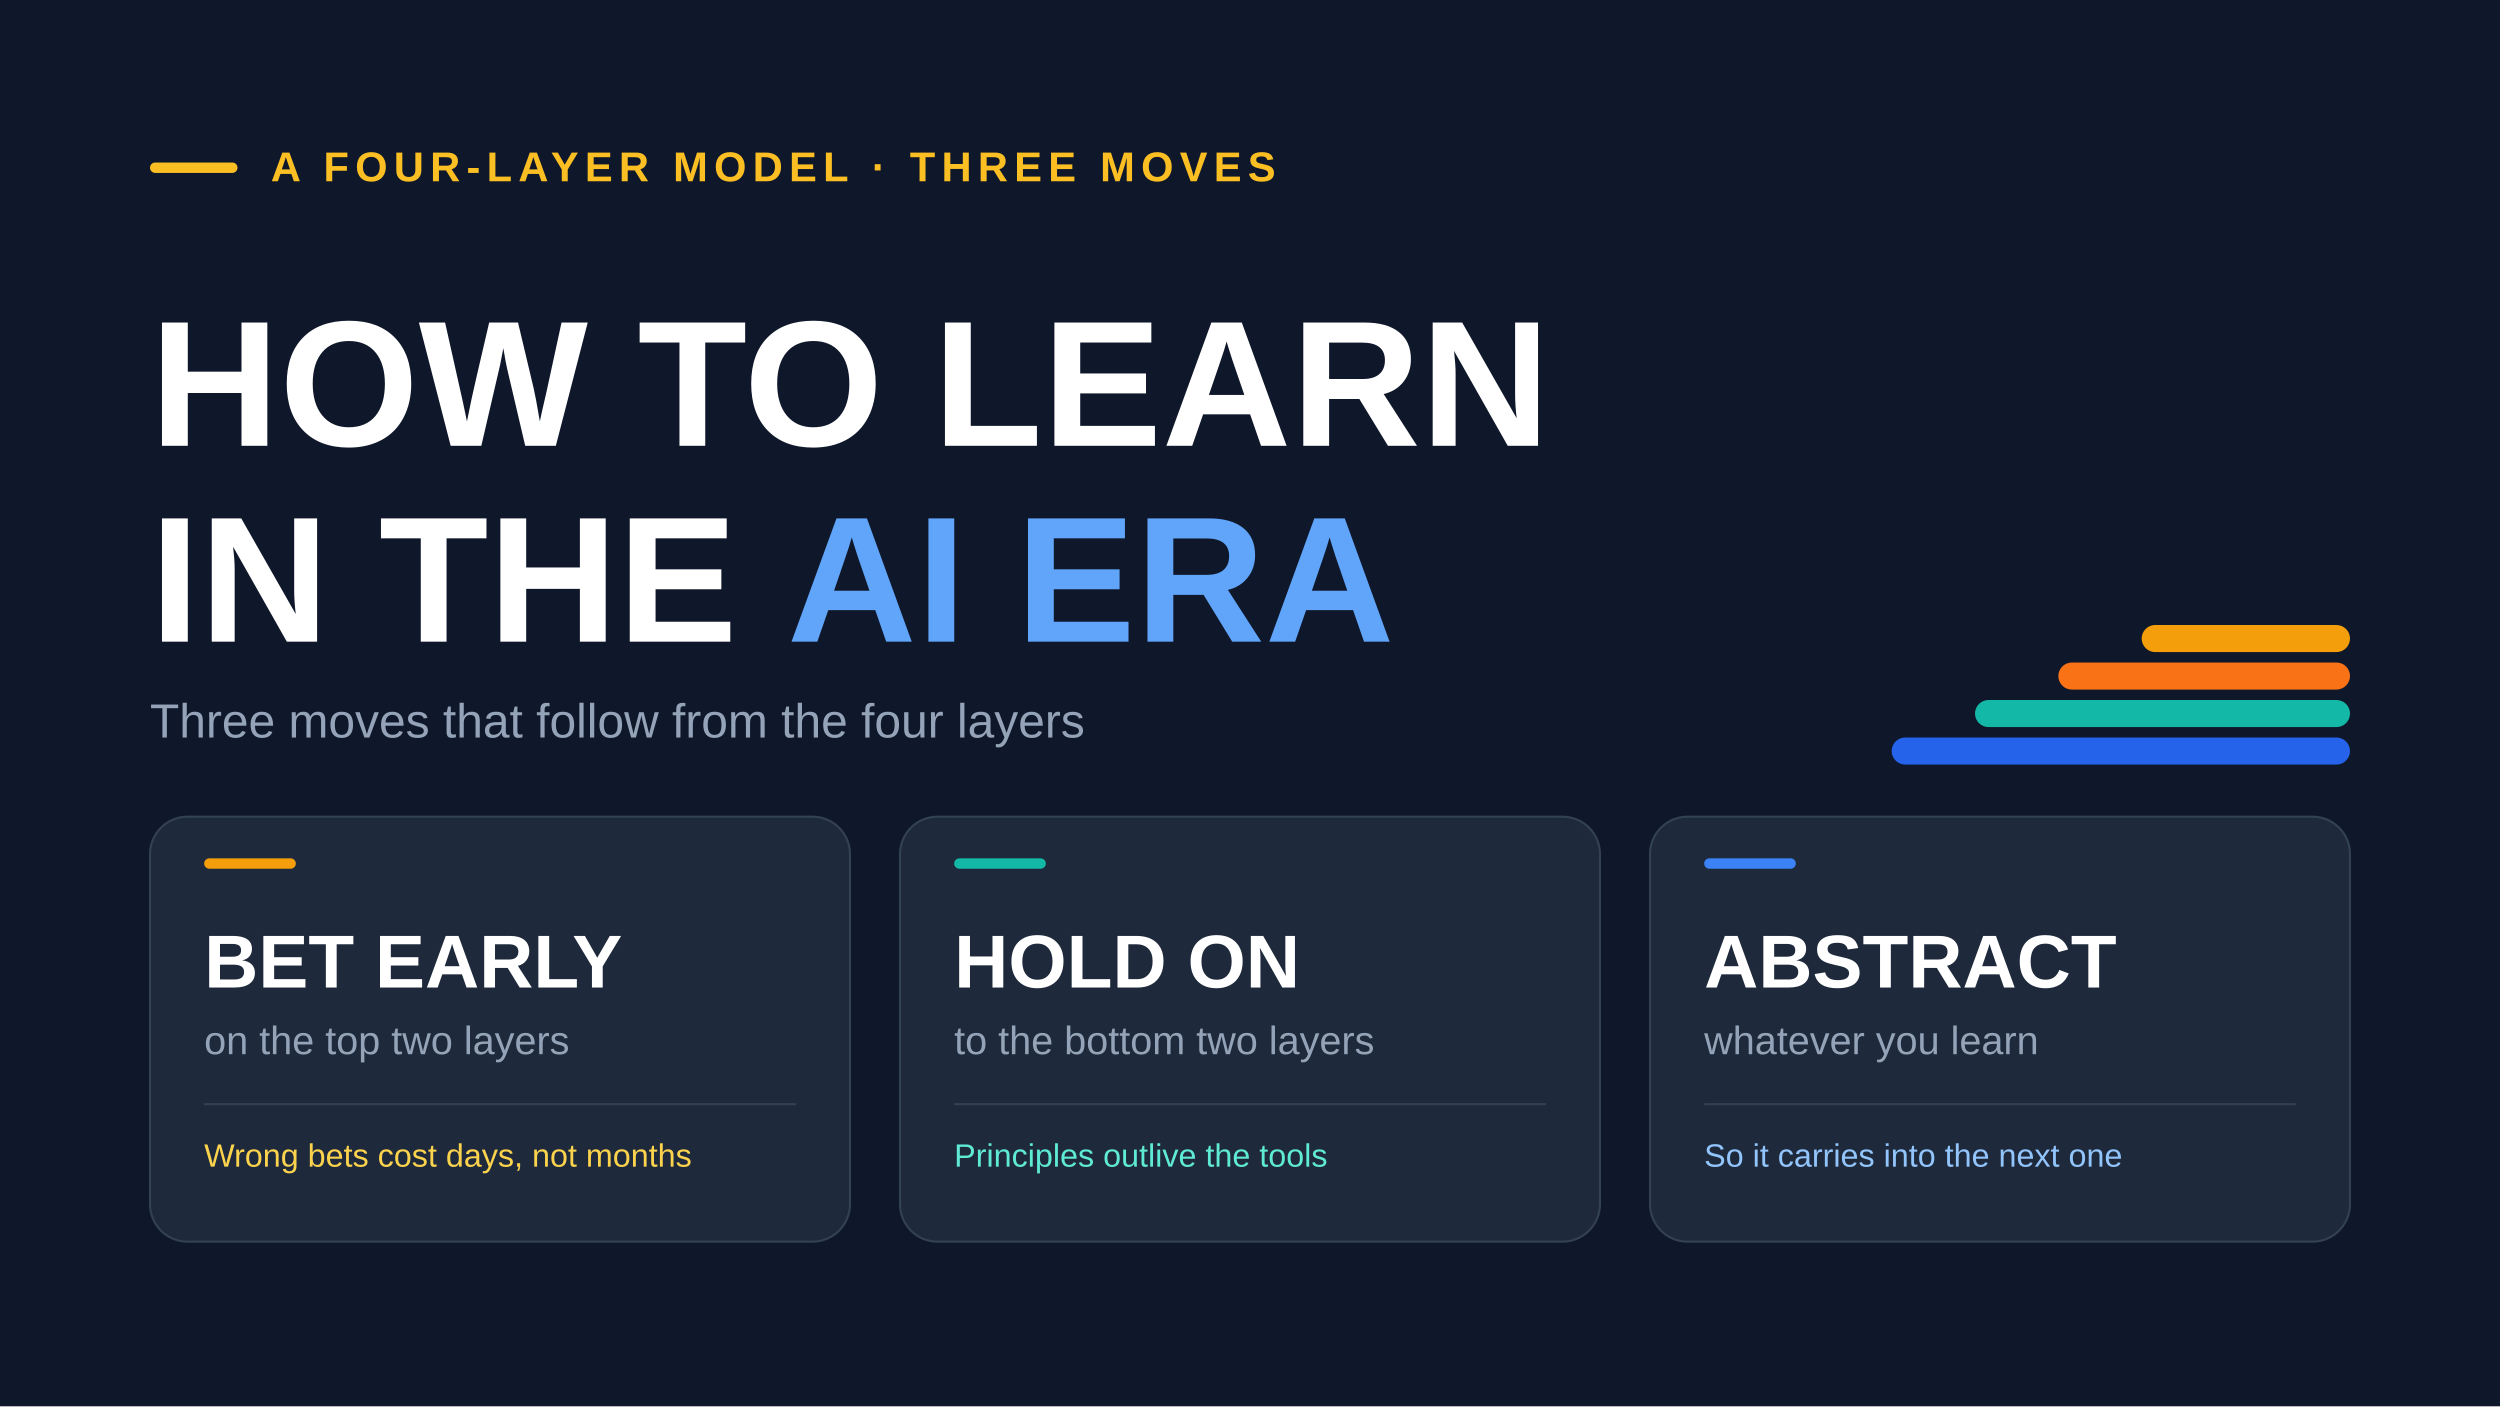
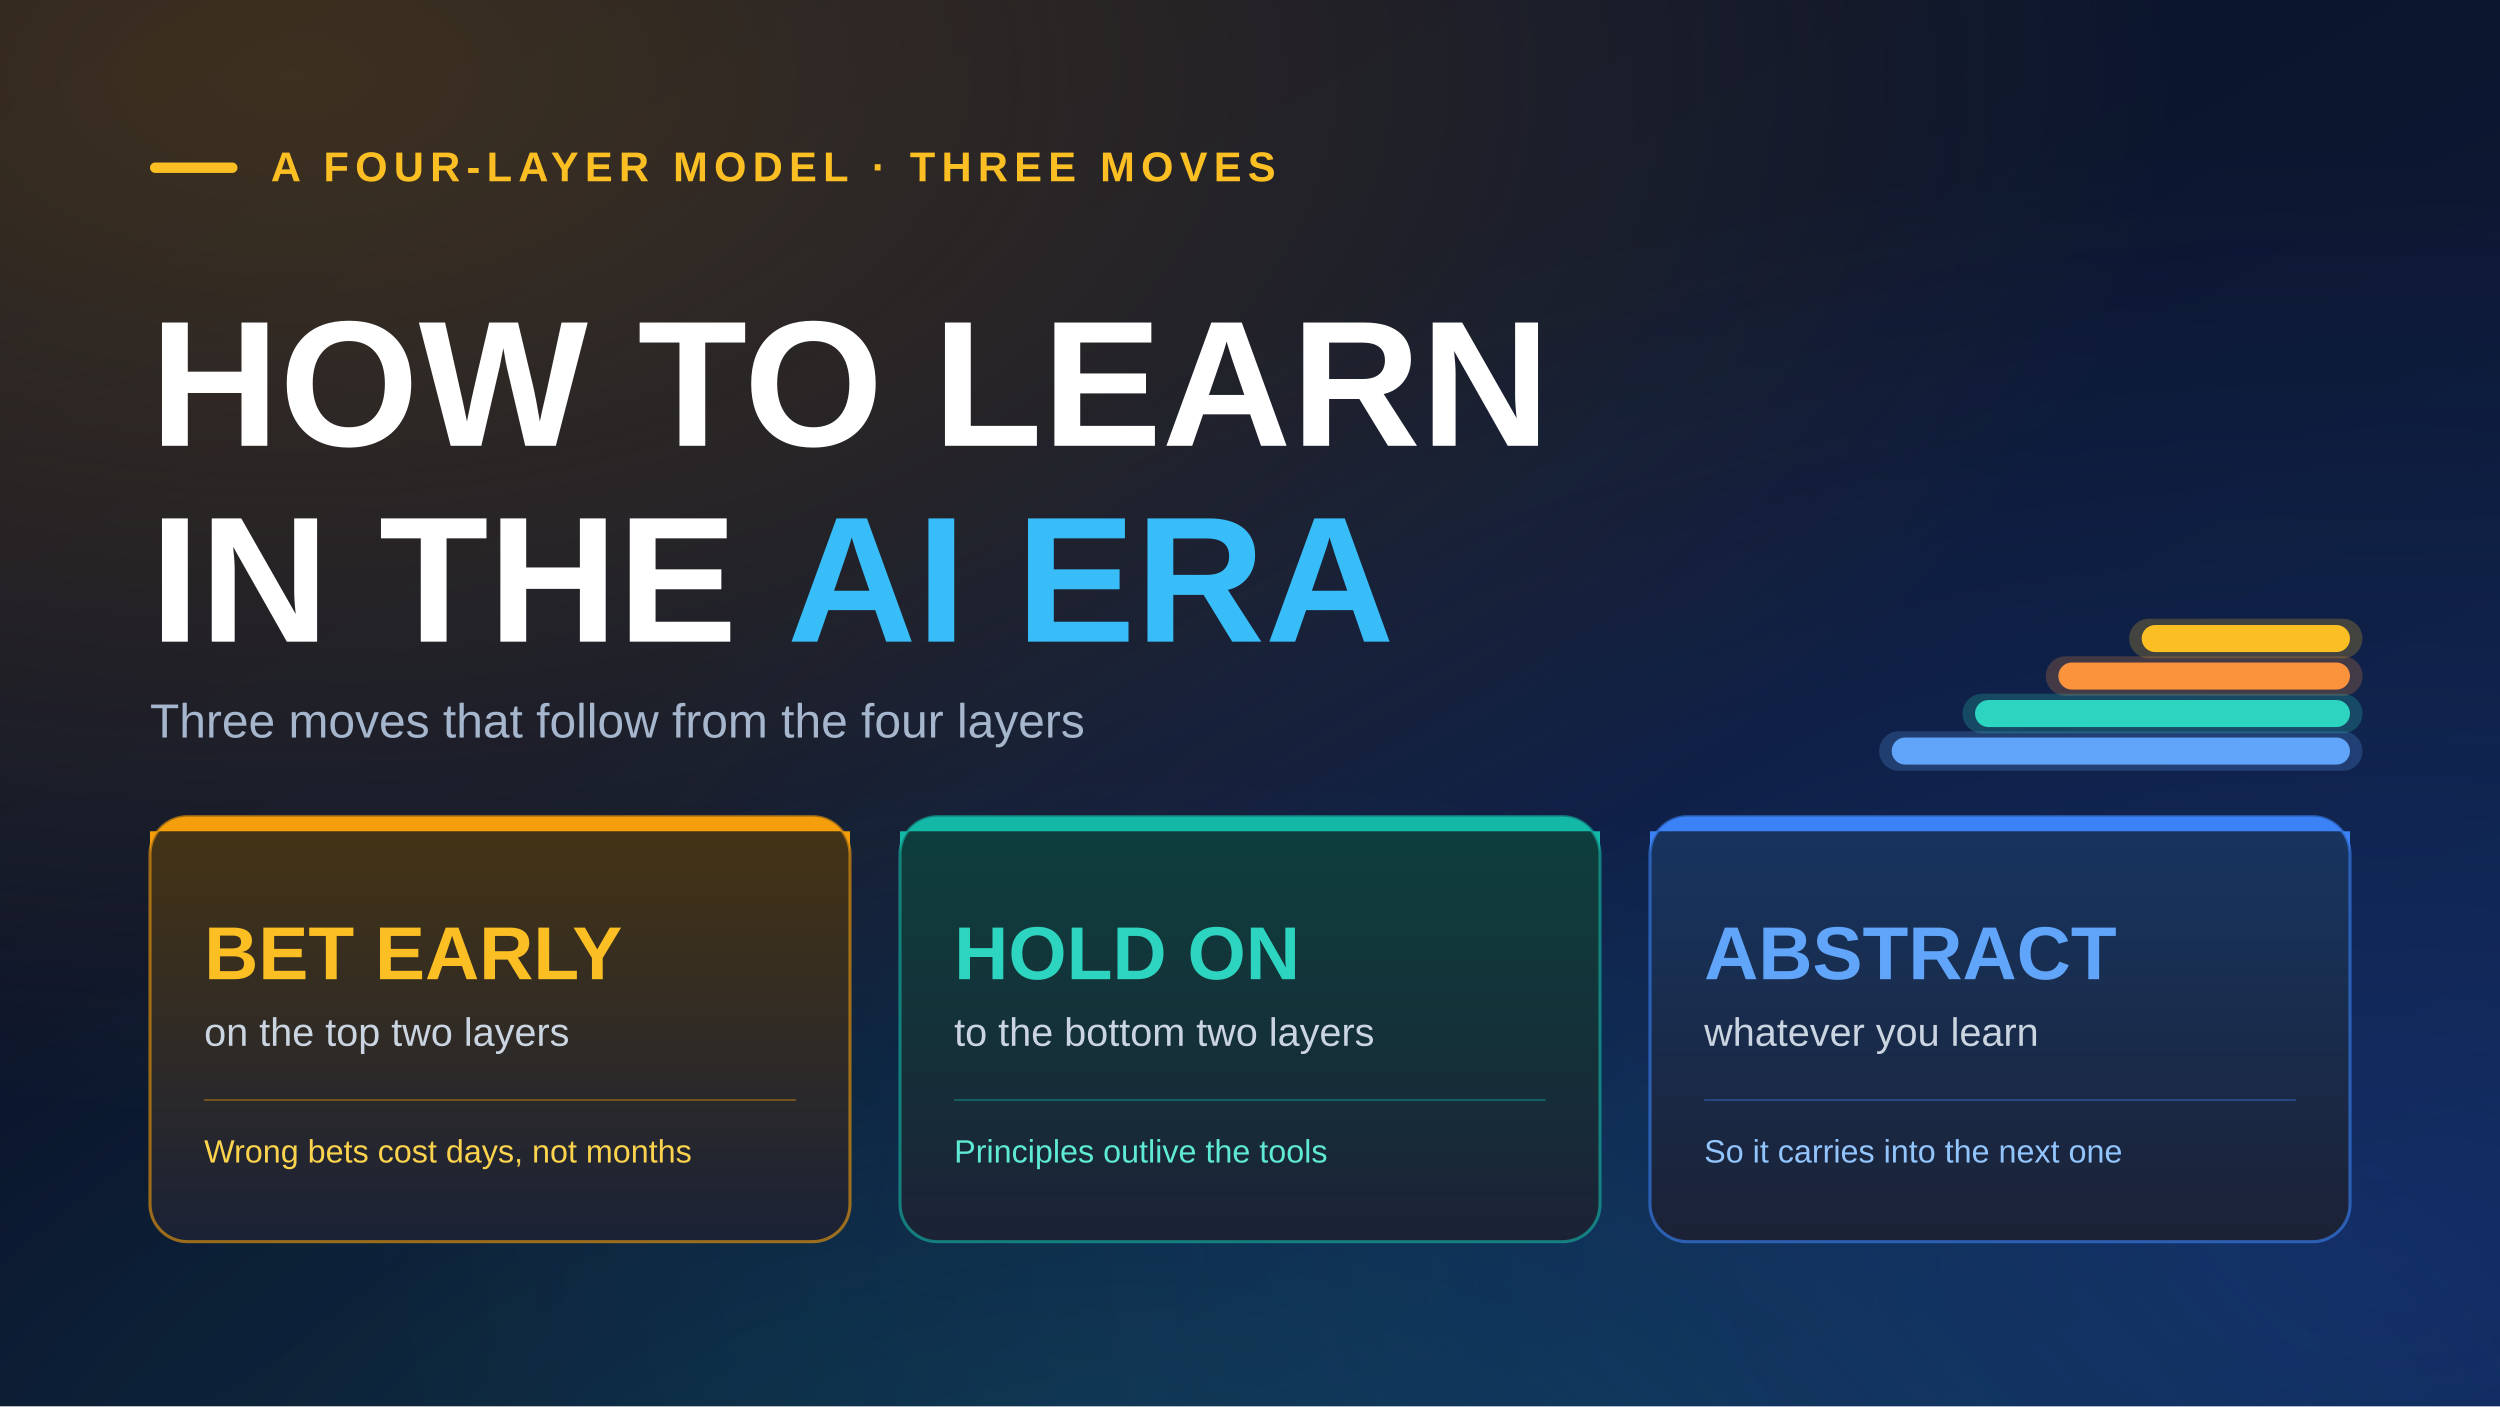
<svg xmlns="http://www.w3.org/2000/svg" viewBox="0 0 1200 675" width="1200" height="675" role="img" aria-labelledby="cvTitle">
-   <rect width="1200" height="675" fill="#0f172a" />
+   <defs>
+     <linearGradient id="bg" x1="0" y1="0" x2="1" y2="1">
+       <stop offset="0" stop-color="#0a1024" />
+       <stop offset="1" stop-color="#0d1c3a" />
+     </linearGradient>
+     <radialGradient id="glowA" cx="0.12" cy="0.05" r="0.75">
+       <stop offset="0" stop-color="#f59e0b" stop-opacity="0.22" />
+       <stop offset="1" stop-color="#f59e0b" stop-opacity="0" />
+     </radialGradient>
+     <radialGradient id="glowB" cx="0.95" cy="0.9" r="0.8">
+       <stop offset="0" stop-color="#2563eb" stop-opacity="0.26" />
+       <stop offset="1" stop-color="#2563eb" stop-opacity="0" />
+     </radialGradient>
+     <radialGradient id="glowC" cx="0.45" cy="1.15" r="0.6">
+       <stop offset="0" stop-color="#14b8a6" stop-opacity="0.20" />
+       <stop offset="1" stop-color="#14b8a6" stop-opacity="0" />
+     </radialGradient>
+     <linearGradient id="g1" x1="0" y1="0" x2="0" y2="1">
+       <stop offset="0" stop-color="#463414" />
+       <stop offset="1" stop-color="#1b2236" />
+     </linearGradient>
+     <linearGradient id="g2" x1="0" y1="0" x2="0" y2="1">
+       <stop offset="0" stop-color="#0d403c" />
+       <stop offset="1" stop-color="#1b2236" />
+     </linearGradient>
+     <linearGradient id="g3" x1="0" y1="0" x2="0" y2="1">
+       <stop offset="0" stop-color="#173561" />
+       <stop offset="1" stop-color="#1b2236" />
+     </linearGradient>
+   </defs>
+   <rect width="1200" height="675" fill="url(#bg)" />
+   <rect width="1200" height="675" fill="url(#glowA)" />
+   <rect width="1200" height="675" fill="url(#glowB)" />
+   <rect width="1200" height="675" fill="url(#glowC)" />
  <g font-family="ui-sans-serif, -apple-system, 'Helvetica Neue', Arial, sans-serif">
    <rect x="72" y="78" width="42" height="5" rx="2.5" fill="#fbbf24" />
    <text x="130" y="87" font-size="20" font-weight="700" letter-spacing="3" fill="#fbbf24">A FOUR-LAYER MODEL · THREE MOVES</text>
    <text x="72" y="214" font-size="86" font-weight="800" fill="#ffffff">HOW TO LEARN</text>
-     <text x="72" y="308" font-size="86" font-weight="800" fill="#ffffff">IN THE <tspan fill="#60a5fa">AI ERA</tspan>
+     <text x="72" y="308" font-size="86" font-weight="800" fill="#ffffff">IN THE <tspan fill="#38bdf8">AI ERA</tspan>
    </text>
-     <text x="72" y="354" font-size="23" fill="#94a3b8">Three moves that follow from the four layers</text>
-     <rect x="1028" y="300" width="100" height="13" rx="6.5" fill="#f59e0b" />
-     <rect x="988" y="318" width="140" height="13" rx="6.5" fill="#f97316" />
-     <rect x="948" y="336" width="180" height="13" rx="6.5" fill="#14b8a6" />
-     <rect x="908" y="354" width="220" height="13" rx="6.5" fill="#2563eb" />
-     <rect x="72" y="392" width="336" height="204" rx="18" fill="#1e293b" stroke="#334155" stroke-width="1" />
-     <rect x="98" y="412" width="44" height="5" rx="2.5" fill="#f59e0b" />
-     <text x="98" y="474" font-size="36" font-weight="800" fill="#ffffff">BET EARLY</text>
-     <text x="98" y="506" font-size="19" fill="#94a3b8">on the top two layers</text>
-     <line x1="98" y1="530" x2="382" y2="530" stroke="#334155" stroke-width="1" />
-     <text x="98" y="560" font-size="15.5" fill="#fcd34d">Wrong bets cost days, not months</text>
-     <rect x="432" y="392" width="336" height="204" rx="18" fill="#1e293b" stroke="#334155" stroke-width="1" />
-     <rect x="458" y="412" width="44" height="5" rx="2.5" fill="#14b8a6" />
-     <text x="458" y="474" font-size="36" font-weight="800" fill="#ffffff">HOLD ON</text>
-     <text x="458" y="506" font-size="19" fill="#94a3b8">to the bottom two layers</text>
-     <line x1="458" y1="530" x2="742" y2="530" stroke="#334155" stroke-width="1" />
-     <text x="458" y="560" font-size="15.5" fill="#5eead4">Principles outlive the tools</text>
-     <rect x="792" y="392" width="336" height="204" rx="18" fill="#1e293b" stroke="#334155" stroke-width="1" />
-     <rect x="818" y="412" width="44" height="5" rx="2.5" fill="#3b82f6" />
-     <text x="818" y="474" font-size="36" font-weight="800" fill="#ffffff">ABSTRACT</text>
-     <text x="818" y="506" font-size="19" fill="#94a3b8">whatever you learn</text>
-     <line x1="818" y1="530" x2="1102" y2="530" stroke="#334155" stroke-width="1" />
-     <text x="818" y="560" font-size="15.5" fill="#93c5fd">So it carries into the next one</text>
+     <text x="72" y="354" font-size="23" fill="#a6b6cd">Three moves that follow from the four layers</text>
+     <rect x="1022" y="297" width="112" height="19" rx="9.5" fill="#fbbf24" opacity="0.22" />
+     <rect x="1028" y="300" width="100" height="13" rx="6.5" fill="#fbbf24" />
+     <rect x="982" y="315" width="152" height="19" rx="9.5" fill="#fb923c" opacity="0.22" />
+     <rect x="988" y="318" width="140" height="13" rx="6.5" fill="#fb923c" />
+     <rect x="942" y="333" width="192" height="19" rx="9.5" fill="#2dd4bf" opacity="0.22" />
+     <rect x="948" y="336" width="180" height="13" rx="6.5" fill="#2dd4bf" />
+     <rect x="902" y="351" width="232" height="19" rx="9.5" fill="#60a5fa" opacity="0.22" />
+     <rect x="908" y="354" width="220" height="13" rx="6.5" fill="#60a5fa" />
+     <rect x="72" y="392" width="336" height="204" rx="18" fill="url(#g1)" stroke="#f59e0b" stroke-opacity="0.6" stroke-width="1.5" />
+     <path d="M 90 392 H 390 A 18 18 0 0 1 408 410 V 399 H 72 V 410 A 18 18 0 0 1 90 392 Z" fill="#f59e0b" />
+     <text x="98" y="470" font-size="36" font-weight="800" fill="#fbbf24">BET EARLY</text>
+     <text x="98" y="502" font-size="19" fill="#cbd5e1">on the top two layers</text>
+     <line x1="98" y1="528" x2="382" y2="528" stroke="#f59e0b" stroke-opacity="0.35" stroke-width="1" />
+     <text x="98" y="558" font-size="15.5" fill="#fcd34d">Wrong bets cost days, not months</text>
+     <rect x="432" y="392" width="336" height="204" rx="18" fill="url(#g2)" stroke="#14b8a6" stroke-opacity="0.6" stroke-width="1.5" />
+     <path d="M 450 392 H 750 A 18 18 0 0 1 768 410 V 399 H 432 V 410 A 18 18 0 0 1 450 392 Z" fill="#14b8a6" />
+     <text x="458" y="470" font-size="36" font-weight="800" fill="#2dd4bf">HOLD ON</text>
+     <text x="458" y="502" font-size="19" fill="#cbd5e1">to the bottom two layers</text>
+     <line x1="458" y1="528" x2="742" y2="528" stroke="#14b8a6" stroke-opacity="0.35" stroke-width="1" />
+     <text x="458" y="558" font-size="15.5" fill="#5eead4">Principles outlive the tools</text>
+     <rect x="792" y="392" width="336" height="204" rx="18" fill="url(#g3)" stroke="#3b82f6" stroke-opacity="0.6" stroke-width="1.5" />
+     <path d="M 810 392 H 1110 A 18 18 0 0 1 1128 410 V 399 H 792 V 410 A 18 18 0 0 1 810 392 Z" fill="#3b82f6" />
+     <text x="818" y="470" font-size="36" font-weight="800" fill="#60a5fa">ABSTRACT</text>
+     <text x="818" y="502" font-size="19" fill="#cbd5e1">whatever you learn</text>
+     <line x1="818" y1="528" x2="1102" y2="528" stroke="#3b82f6" stroke-opacity="0.35" stroke-width="1" />
+     <text x="818" y="558" font-size="15.5" fill="#93c5fd">So it carries into the next one</text>
  </g>
</svg>
